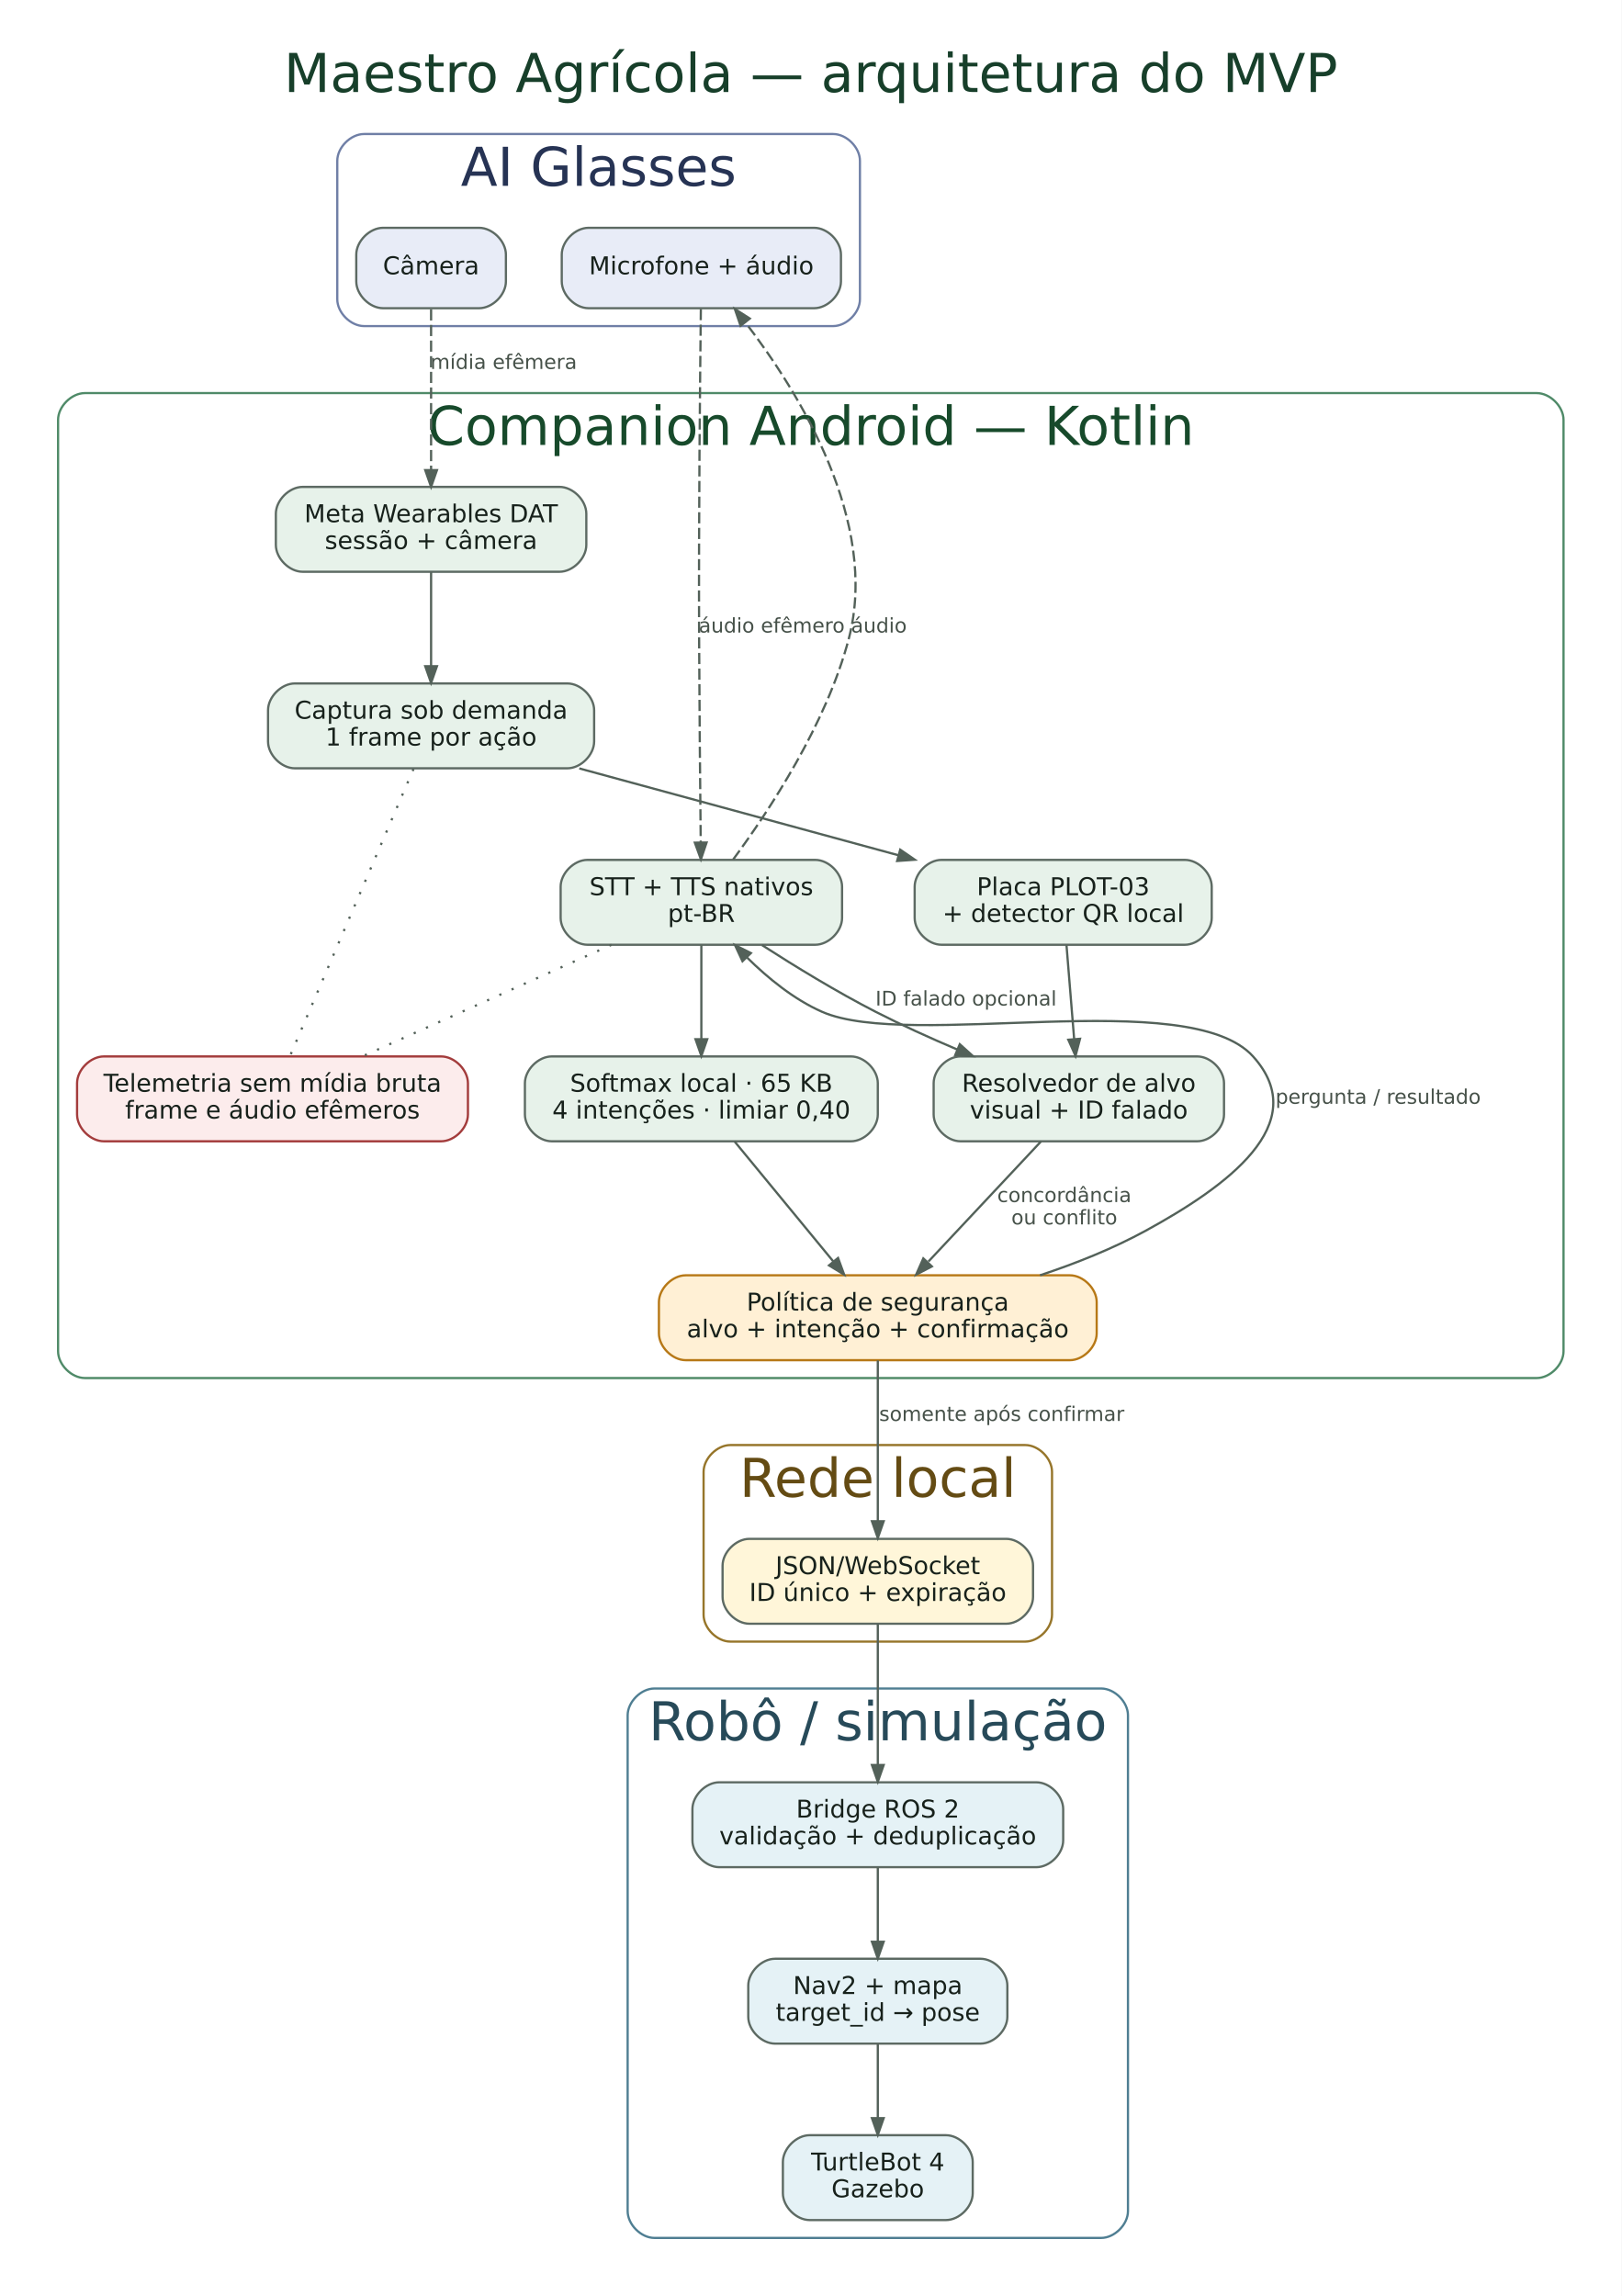
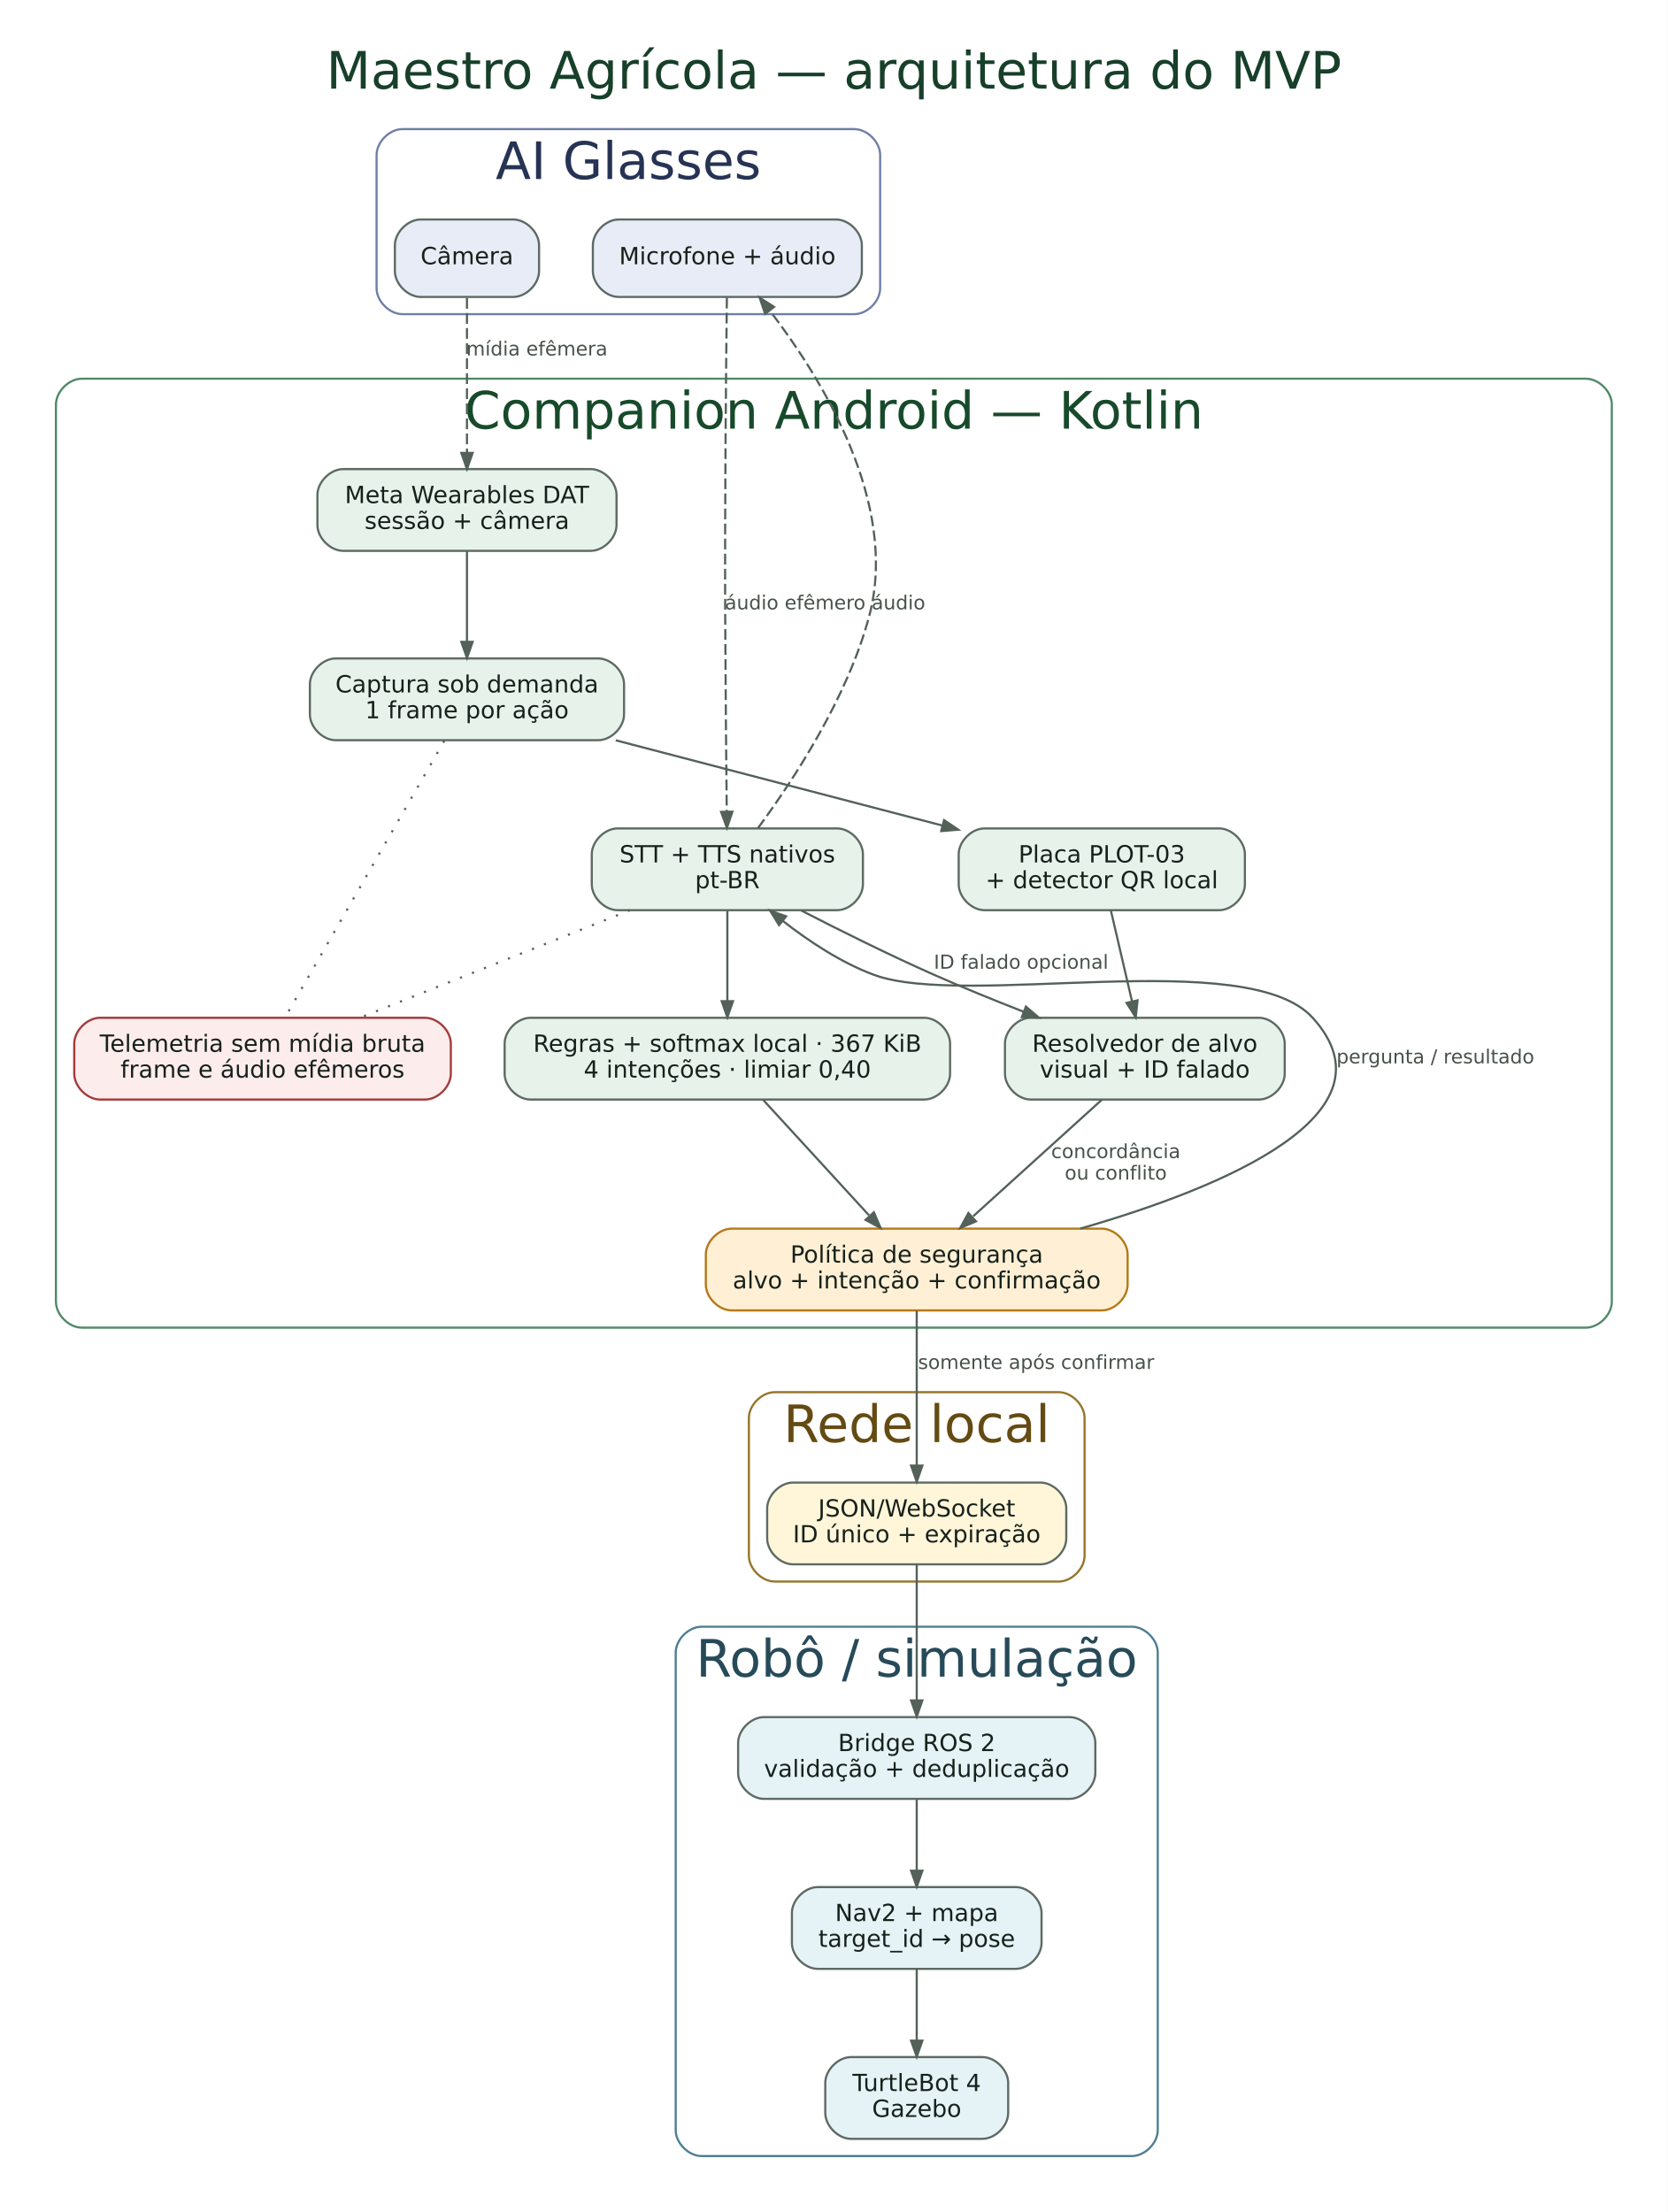
- <svg xmlns="http://www.w3.org/2000/svg" width="726pt" height="1028pt" viewBox="0.00 0.00 726.00 1028.00">
+ <svg xmlns="http://www.w3.org/2000/svg" width="775pt" height="1028pt" viewBox="0.00 0.00 775.00 1028.00">
  <g id="graph0" class="graph" transform="scale(1 1) rotate(0) translate(18 1010)">
-     <polygon fill="white" stroke="transparent" points="-18,18 -18,-1010 708,-1010 708,18 -18,18" />
-     <text text-anchor="middle" x="345" y="-968.8" font-family="DejaVu Sans" font-size="24.00" fill="#173f2a">Maestro Agrícola — arquitetura do MVP</text>
+     <polygon fill="white" stroke="transparent" points="-18,18 -18,-1010 757,-1010 757,18 -18,18" />
+     <text text-anchor="middle" x="369.5" y="-968.8" font-family="DejaVu Sans" font-size="24.00" fill="#173f2a">Maestro Agrícola — arquitetura do MVP</text>
    <g id="clust1" class="cluster">
-       <path fill="white" stroke="#6f7fa6" d="M145,-864C145,-864 355,-864 355,-864 361,-864 367,-870 367,-876 367,-876 367,-938 367,-938 367,-944 361,-950 355,-950 355,-950 145,-950 145,-950 139,-950 133,-944 133,-938 133,-938 133,-876 133,-876 133,-870 139,-864 145,-864" />
-       <text text-anchor="middle" x="250" y="-926.8" font-family="DejaVu Sans" font-size="24.00" fill="#263354">AI Glasses</text>
+       <path fill="white" stroke="#6f7fa6" d="M169,-864C169,-864 379,-864 379,-864 385,-864 391,-870 391,-876 391,-876 391,-938 391,-938 391,-944 385,-950 379,-950 379,-950 169,-950 169,-950 163,-950 157,-944 157,-938 157,-938 157,-876 157,-876 157,-870 163,-864 169,-864" />
+       <text text-anchor="middle" x="274" y="-926.8" font-family="DejaVu Sans" font-size="24.00" fill="#263354">AI Glasses</text>
    </g>
    <g id="clust2" class="cluster">
-       <path fill="white" stroke="#4f8a68" d="M20,-393C20,-393 670,-393 670,-393 676,-393 682,-399 682,-405 682,-405 682,-822 682,-822 682,-828 676,-834 670,-834 670,-834 20,-834 20,-834 14,-834 8,-828 8,-822 8,-822 8,-405 8,-405 8,-399 14,-393 20,-393" />
-       <text text-anchor="middle" x="345" y="-810.8" font-family="DejaVu Sans" font-size="24.00" fill="#174a2b">Companion Android — Kotlin</text>
+       <path fill="white" stroke="#4f8a68" d="M20,-393C20,-393 719,-393 719,-393 725,-393 731,-399 731,-405 731,-405 731,-822 731,-822 731,-828 725,-834 719,-834 719,-834 20,-834 20,-834 14,-834 8,-828 8,-822 8,-822 8,-405 8,-405 8,-399 14,-393 20,-393" />
+       <text text-anchor="middle" x="369.5" y="-810.8" font-family="DejaVu Sans" font-size="24.00" fill="#174a2b">Companion Android — Kotlin</text>
    </g>
    <g id="clust3" class="cluster">
-       <path fill="white" stroke="#96752a" d="M309,-275C309,-275 441,-275 441,-275 447,-275 453,-281 453,-287 453,-287 453,-351 453,-351 453,-357 447,-363 441,-363 441,-363 309,-363 309,-363 303,-363 297,-357 297,-351 297,-351 297,-287 297,-287 297,-281 303,-275 309,-275" />
-       <text text-anchor="middle" x="375" y="-339.8" font-family="DejaVu Sans" font-size="24.00" fill="#644b13">Rede local</text>
+       <path fill="white" stroke="#96752a" d="M342,-275C342,-275 474,-275 474,-275 480,-275 486,-281 486,-287 486,-287 486,-351 486,-351 486,-357 480,-363 474,-363 474,-363 342,-363 342,-363 336,-363 330,-357 330,-351 330,-351 330,-287 330,-287 330,-281 336,-275 342,-275" />
+       <text text-anchor="middle" x="408" y="-339.8" font-family="DejaVu Sans" font-size="24.00" fill="#644b13">Rede local</text>
    </g>
    <g id="clust4" class="cluster">
-       <path fill="white" stroke="#4f7e92" d="M275,-8C275,-8 475,-8 475,-8 481,-8 487,-14 487,-20 487,-20 487,-242 487,-242 487,-248 481,-254 475,-254 475,-254 275,-254 275,-254 269,-254 263,-248 263,-242 263,-242 263,-20 263,-20 263,-14 269,-8 275,-8" />
-       <text text-anchor="middle" x="375" y="-230.8" font-family="DejaVu Sans" font-size="24.00" fill="#274a59">Robô / simulação</text>
+       <path fill="white" stroke="#4f7e92" d="M308,-8C308,-8 508,-8 508,-8 514,-8 520,-14 520,-20 520,-20 520,-242 520,-242 520,-248 514,-254 508,-254 508,-254 308,-254 308,-254 302,-254 296,-248 296,-242 296,-242 296,-20 296,-20 296,-14 302,-8 308,-8" />
+       <text text-anchor="middle" x="408" y="-230.8" font-family="DejaVu Sans" font-size="24.00" fill="#274a59">Robô / simulação</text>
    </g>
    <g id="node1" class="node">
-       <path fill="#e8ecf7" stroke="#5d6a63" d="M196.5,-908C196.5,-908 153.5,-908 153.5,-908 147.5,-908 141.5,-902 141.5,-896 141.5,-896 141.5,-884 141.5,-884 141.5,-878 147.5,-872 153.5,-872 153.5,-872 196.5,-872 196.5,-872 202.5,-872 208.5,-878 208.5,-884 208.5,-884 208.5,-896 208.5,-896 208.5,-902 202.5,-908 196.5,-908" />
-       <text text-anchor="middle" x="175" y="-887.2" font-family="DejaVu Sans" font-size="11.00" fill="#17211b">Câmera</text>
+       <path fill="#e8ecf7" stroke="#5d6a63" d="M220.5,-908C220.5,-908 177.5,-908 177.5,-908 171.5,-908 165.5,-902 165.5,-896 165.5,-896 165.5,-884 165.5,-884 165.5,-878 171.5,-872 177.5,-872 177.5,-872 220.5,-872 220.5,-872 226.5,-872 232.5,-878 232.5,-884 232.5,-884 232.5,-896 232.5,-896 232.5,-902 226.5,-908 220.5,-908" />
+       <text text-anchor="middle" x="199" y="-887.2" font-family="DejaVu Sans" font-size="11.00" fill="#17211b">Câmera</text>
    </g>
    <g id="node3" class="node">
-       <path fill="#e7f2ea" stroke="#5d6a63" d="M232.5,-792C232.5,-792 117.5,-792 117.5,-792 111.5,-792 105.5,-786 105.5,-780 105.5,-780 105.5,-766 105.5,-766 105.5,-760 111.5,-754 117.5,-754 117.5,-754 232.5,-754 232.5,-754 238.5,-754 244.5,-760 244.5,-766 244.5,-766 244.5,-780 244.5,-780 244.5,-786 238.5,-792 232.5,-792" />
-       <text text-anchor="middle" x="175" y="-776.2" font-family="DejaVu Sans" font-size="11.00" fill="#17211b">Meta Wearables DAT</text>
-       <text text-anchor="middle" x="175" y="-764.2" font-family="DejaVu Sans" font-size="11.00" fill="#17211b">sessão + câmera</text>
+       <path fill="#e7f2ea" stroke="#5d6a63" d="M256.5,-792C256.5,-792 141.5,-792 141.5,-792 135.5,-792 129.5,-786 129.5,-780 129.5,-780 129.5,-766 129.5,-766 129.5,-760 135.5,-754 141.5,-754 141.5,-754 256.5,-754 256.5,-754 262.5,-754 268.5,-760 268.5,-766 268.5,-766 268.5,-780 268.5,-780 268.5,-786 262.5,-792 256.5,-792" />
+       <text text-anchor="middle" x="199" y="-776.2" font-family="DejaVu Sans" font-size="11.00" fill="#17211b">Meta Wearables DAT</text>
+       <text text-anchor="middle" x="199" y="-764.2" font-family="DejaVu Sans" font-size="11.00" fill="#17211b">sessão + câmera</text>
    </g>
    <g id="edge1" class="edge">
-       <path fill="none" stroke="#536159" stroke-dasharray="5,2" d="M175,-871.53C175,-852.4 175,-821.51 175,-799.63" />
-       <polygon fill="#536159" stroke="#536159" points="177.63,-799.51 175,-792.01 172.38,-799.51 177.63,-799.51" />
-       <text text-anchor="middle" x="207.5" y="-844.8" font-family="DejaVu Sans" font-size="9.00" fill="#465149">mídia efêmera</text>
+       <path fill="none" stroke="#536159" stroke-dasharray="5,2" d="M199,-871.53C199,-852.4 199,-821.51 199,-799.63" />
+       <polygon fill="#536159" stroke="#536159" points="201.63,-799.51 199,-792.01 196.38,-799.51 201.63,-799.51" />
+       <text text-anchor="middle" x="231.5" y="-844.8" font-family="DejaVu Sans" font-size="9.00" fill="#465149">mídia efêmera</text>
    </g>
    <g id="node2" class="node">
-       <path fill="#e8ecf7" stroke="#5d6a63" d="M346.5,-908C346.5,-908 245.5,-908 245.5,-908 239.5,-908 233.5,-902 233.5,-896 233.5,-896 233.5,-884 233.5,-884 233.5,-878 239.5,-872 245.5,-872 245.5,-872 346.5,-872 346.5,-872 352.5,-872 358.5,-878 358.5,-884 358.5,-884 358.5,-896 358.5,-896 358.5,-902 352.5,-908 346.5,-908" />
-       <text text-anchor="middle" x="296" y="-887.2" font-family="DejaVu Sans" font-size="11.00" fill="#17211b">Microfone + áudio</text>
+       <path fill="#e8ecf7" stroke="#5d6a63" d="M370.5,-908C370.5,-908 269.5,-908 269.5,-908 263.5,-908 257.5,-902 257.5,-896 257.5,-896 257.5,-884 257.5,-884 257.5,-878 263.5,-872 269.5,-872 269.5,-872 370.5,-872 370.5,-872 376.5,-872 382.5,-878 382.5,-884 382.5,-884 382.5,-896 382.5,-896 382.5,-902 376.5,-908 370.5,-908" />
+       <text text-anchor="middle" x="320" y="-887.2" font-family="DejaVu Sans" font-size="11.00" fill="#17211b">Microfone + áudio</text>
    </g>
    <g id="node6" class="node">
-       <path fill="#e7f2ea" stroke="#5d6a63" d="M347,-625C347,-625 245,-625 245,-625 239,-625 233,-619 233,-613 233,-613 233,-599 233,-599 233,-593 239,-587 245,-587 245,-587 347,-587 347,-587 353,-587 359,-593 359,-599 359,-599 359,-613 359,-613 359,-619 353,-625 347,-625" />
-       <text text-anchor="middle" x="296" y="-609.2" font-family="DejaVu Sans" font-size="11.00" fill="#17211b">STT + TTS nativos</text>
-       <text text-anchor="middle" x="296" y="-597.2" font-family="DejaVu Sans" font-size="11.00" fill="#17211b">pt-BR</text>
+       <path fill="#e7f2ea" stroke="#5d6a63" d="M371,-625C371,-625 269,-625 269,-625 263,-625 257,-619 257,-613 257,-613 257,-599 257,-599 257,-593 263,-587 269,-587 269,-587 371,-587 371,-587 377,-587 383,-593 383,-599 383,-599 383,-613 383,-613 383,-619 377,-625 371,-625" />
+       <text text-anchor="middle" x="320" y="-609.2" font-family="DejaVu Sans" font-size="11.00" fill="#17211b">STT + TTS nativos</text>
+       <text text-anchor="middle" x="320" y="-597.2" font-family="DejaVu Sans" font-size="11.00" fill="#17211b">pt-BR</text>
    </g>
    <g id="edge5" class="edge">
-       <path fill="none" stroke="#536159" stroke-dasharray="5,2" d="M295.78,-871.66C295.42,-841.6 294.77,-777.85 295,-724 295.13,-692.61 295.47,-656.48 295.72,-632.78" />
-       <polygon fill="#536159" stroke="#536159" points="298.34,-632.77 295.8,-625.24 293.09,-632.71 298.34,-632.77" />
-       <text text-anchor="middle" x="327.5" y="-726.8" font-family="DejaVu Sans" font-size="9.00" fill="#465149">áudio efêmero</text>
+       <path fill="none" stroke="#536159" stroke-dasharray="5,2" d="M319.78,-871.66C319.42,-841.6 318.77,-777.85 319,-724 319.13,-692.61 319.47,-656.48 319.72,-632.78" />
+       <polygon fill="#536159" stroke="#536159" points="322.34,-632.77 319.8,-625.24 317.09,-632.71 322.34,-632.77" />
+       <text text-anchor="middle" x="351.5" y="-726.8" font-family="DejaVu Sans" font-size="9.00" fill="#465149">áudio efêmero</text>
    </g>
    <g id="node4" class="node">
-       <path fill="#e7f2ea" stroke="#5d6a63" d="M236,-704C236,-704 114,-704 114,-704 108,-704 102,-698 102,-692 102,-692 102,-678 102,-678 102,-672 108,-666 114,-666 114,-666 236,-666 236,-666 242,-666 248,-672 248,-678 248,-678 248,-692 248,-692 248,-698 242,-704 236,-704" />
-       <text text-anchor="middle" x="175" y="-688.2" font-family="DejaVu Sans" font-size="11.00" fill="#17211b">Captura sob demanda</text>
-       <text text-anchor="middle" x="175" y="-676.2" font-family="DejaVu Sans" font-size="11.00" fill="#17211b">1 frame por ação</text>
+       <path fill="#e7f2ea" stroke="#5d6a63" d="M260,-704C260,-704 138,-704 138,-704 132,-704 126,-698 126,-692 126,-692 126,-678 126,-678 126,-672 132,-666 138,-666 138,-666 260,-666 260,-666 266,-666 272,-672 272,-678 272,-678 272,-692 272,-692 272,-698 266,-704 260,-704" />
+       <text text-anchor="middle" x="199" y="-688.2" font-family="DejaVu Sans" font-size="11.00" fill="#17211b">Captura sob demanda</text>
+       <text text-anchor="middle" x="199" y="-676.2" font-family="DejaVu Sans" font-size="11.00" fill="#17211b">1 frame por ação</text>
    </g>
    <g id="edge2" class="edge">
-       <path fill="none" stroke="#536159" d="M175,-753.76C175,-741.56 175,-725.33 175,-711.81" />
-       <polygon fill="#536159" stroke="#536159" points="177.63,-711.71 175,-704.21 172.38,-711.71 177.63,-711.71" />
+       <path fill="none" stroke="#536159" d="M199,-753.76C199,-741.56 199,-725.33 199,-711.81" />
+       <polygon fill="#536159" stroke="#536159" points="201.63,-711.71 199,-704.21 196.38,-711.71 201.63,-711.71" />
    </g>
    <g id="node5" class="node">
-       <path fill="#e7f2ea" stroke="#5d6a63" d="M512.5,-625C512.5,-625 403.5,-625 403.5,-625 397.5,-625 391.5,-619 391.5,-613 391.5,-613 391.5,-599 391.5,-599 391.5,-593 397.5,-587 403.5,-587 403.5,-587 512.5,-587 512.5,-587 518.5,-587 524.5,-593 524.5,-599 524.5,-599 524.5,-613 524.5,-613 524.5,-619 518.5,-625 512.5,-625" />
-       <text text-anchor="middle" x="458" y="-609.2" font-family="DejaVu Sans" font-size="11.00" fill="#17211b">Placa PLOT-03</text>
-       <text text-anchor="middle" x="458" y="-597.2" font-family="DejaVu Sans" font-size="11.00" fill="#17211b">+ detector QR local</text>
+       <path fill="#e7f2ea" stroke="#5d6a63" d="M548.5,-625C548.5,-625 439.5,-625 439.5,-625 433.5,-625 427.5,-619 427.5,-613 427.5,-613 427.5,-599 427.5,-599 427.5,-593 433.5,-587 439.5,-587 439.5,-587 548.5,-587 548.5,-587 554.5,-587 560.5,-593 560.5,-599 560.5,-599 560.5,-613 560.5,-613 560.5,-619 554.5,-625 548.5,-625" />
+       <text text-anchor="middle" x="494" y="-609.2" font-family="DejaVu Sans" font-size="11.00" fill="#17211b">Placa PLOT-03</text>
+       <text text-anchor="middle" x="494" y="-597.2" font-family="DejaVu Sans" font-size="11.00" fill="#17211b">+ detector QR local</text>
    </g>
    <g id="edge3" class="edge">
-       <path fill="none" stroke="#536159" d="M241.35,-665.95C284.22,-654.28 340.05,-639.09 384.3,-627.05" />
-       <polygon fill="#536159" stroke="#536159" points="385.03,-629.58 391.58,-625.07 383.65,-624.51 385.03,-629.58" />
+       <path fill="none" stroke="#536159" d="M268.16,-665.95C313.75,-654.05 373.4,-638.48 419.95,-626.33" />
+       <polygon fill="#536159" stroke="#536159" points="420.71,-628.84 427.3,-624.41 419.38,-623.76 420.71,-628.84" />
    </g>
    <g id="node10" class="node">
      <path fill="#fcecec" stroke="#a33c3c" d="M179.5,-537C179.5,-537 28.5,-537 28.5,-537 22.5,-537 16.5,-531 16.5,-525 16.5,-525 16.5,-511 16.5,-511 16.5,-505 22.5,-499 28.5,-499 28.5,-499 179.5,-499 179.5,-499 185.5,-499 191.5,-505 191.5,-511 191.5,-511 191.5,-525 191.5,-525 191.5,-531 185.5,-537 179.5,-537" />
      <text text-anchor="middle" x="104" y="-521.2" font-family="DejaVu Sans" font-size="11.00" fill="#17211b">Telemetria sem mídia bruta</text>
      <text text-anchor="middle" x="104" y="-509.2" font-family="DejaVu Sans" font-size="11.00" fill="#17211b">frame e áudio efêmeros</text>
    </g>
    <g id="edge16" class="edge">
-       <path fill="none" stroke="#536159" stroke-dasharray="1,5" d="M167.13,-665.71C153.45,-633.91 125.43,-568.8 111.8,-537.12" />
+       <path fill="none" stroke="#536159" stroke-dasharray="1,5" d="M188.47,-665.71C170.16,-633.91 132.67,-568.8 114.43,-537.12" />
    </g>
    <g id="node8" class="node">
-       <path fill="#e7f2ea" stroke="#5d6a63" d="M518,-537C518,-537 412,-537 412,-537 406,-537 400,-531 400,-525 400,-525 400,-511 400,-511 400,-505 406,-499 412,-499 412,-499 518,-499 518,-499 524,-499 530,-505 530,-511 530,-511 530,-525 530,-525 530,-531 524,-537 518,-537" />
-       <text text-anchor="middle" x="465" y="-521.2" font-family="DejaVu Sans" font-size="11.00" fill="#17211b">Resolvedor de alvo</text>
-       <text text-anchor="middle" x="465" y="-509.2" font-family="DejaVu Sans" font-size="11.00" fill="#17211b">visual + ID falado</text>
+       <path fill="#e7f2ea" stroke="#5d6a63" d="M567,-537C567,-537 461,-537 461,-537 455,-537 449,-531 449,-525 449,-525 449,-511 449,-511 449,-505 455,-499 461,-499 461,-499 567,-499 567,-499 573,-499 579,-505 579,-511 579,-511 579,-525 579,-525 579,-531 573,-537 567,-537" />
+       <text text-anchor="middle" x="514" y="-521.2" font-family="DejaVu Sans" font-size="11.00" fill="#17211b">Resolvedor de alvo</text>
+       <text text-anchor="middle" x="514" y="-509.2" font-family="DejaVu Sans" font-size="11.00" fill="#17211b">visual + ID falado</text>
    </g>
    <g id="edge4" class="edge">
-       <path fill="none" stroke="#536159" d="M459.48,-586.76C460.48,-574.56 461.8,-558.33 462.9,-544.81" />
-       <polygon fill="#536159" stroke="#536159" points="465.53,-544.9 463.52,-537.21 460.29,-544.47 465.53,-544.9" />
+       <path fill="none" stroke="#536159" d="M498.24,-586.76C501.08,-574.56 504.85,-558.33 508,-544.81" />
+       <polygon fill="#536159" stroke="#536159" points="510.62,-545.11 509.76,-537.21 505.51,-543.92 510.62,-545.11" />
    </g>
    <g id="edge11" class="edge">
-       <path fill="none" stroke="#536159" stroke-dasharray="5,2" d="M310.22,-625.15C326.43,-647.1 351.99,-685.88 362,-724 375.74,-776.31 339.71,-834.36 315.63,-865.75" />
-       <polygon fill="#536159" stroke="#536159" points="313.56,-864.14 310.99,-871.66 317.69,-867.38 313.56,-864.14" />
-       <text text-anchor="middle" x="375.5" y="-726.8" font-family="DejaVu Sans" font-size="9.00" fill="#465149">áudio</text>
+       <path fill="none" stroke="#536159" stroke-dasharray="5,2" d="M334.22,-625.15C350.43,-647.1 375.99,-685.88 386,-724 399.74,-776.31 363.71,-834.36 339.63,-865.75" />
+       <polygon fill="#536159" stroke="#536159" points="337.56,-864.14 334.99,-871.66 341.69,-867.38 337.56,-864.14" />
+       <text text-anchor="middle" x="399.5" y="-726.8" font-family="DejaVu Sans" font-size="9.00" fill="#465149">áudio</text>
    </g>
    <g id="node7" class="node">
-       <path fill="#e7f2ea" stroke="#5d6a63" d="M363,-537C363,-537 229,-537 229,-537 223,-537 217,-531 217,-525 217,-525 217,-511 217,-511 217,-505 223,-499 229,-499 229,-499 363,-499 363,-499 369,-499 375,-505 375,-511 375,-511 375,-525 375,-525 375,-531 369,-537 363,-537" />
-       <text text-anchor="middle" x="296" y="-521.2" font-family="DejaVu Sans" font-size="11.00" fill="#17211b">Softmax local · 65 KB</text>
-       <text text-anchor="middle" x="296" y="-509.2" font-family="DejaVu Sans" font-size="11.00" fill="#17211b">4 intenções · limiar 0,40</text>
+       <path fill="#e7f2ea" stroke="#5d6a63" d="M411.5,-537C411.5,-537 228.5,-537 228.5,-537 222.5,-537 216.5,-531 216.5,-525 216.5,-525 216.5,-511 216.5,-511 216.5,-505 222.5,-499 228.5,-499 228.5,-499 411.5,-499 411.5,-499 417.5,-499 423.5,-505 423.5,-511 423.5,-511 423.5,-525 423.5,-525 423.5,-531 417.5,-537 411.5,-537" />
+       <text text-anchor="middle" x="320" y="-521.2" font-family="DejaVu Sans" font-size="11.00" fill="#17211b">Regras + softmax local · 367 KiB</text>
+       <text text-anchor="middle" x="320" y="-509.2" font-family="DejaVu Sans" font-size="11.00" fill="#17211b">4 intenções · limiar 0,40</text>
    </g>
    <g id="edge6" class="edge">
-       <path fill="none" stroke="#536159" d="M296,-586.76C296,-574.56 296,-558.33 296,-544.81" />
-       <polygon fill="#536159" stroke="#536159" points="298.63,-544.71 296,-537.21 293.38,-544.71 298.63,-544.71" />
+       <path fill="none" stroke="#536159" d="M320,-586.76C320,-574.56 320,-558.33 320,-544.81" />
+       <polygon fill="#536159" stroke="#536159" points="322.63,-544.71 320,-537.21 317.38,-544.71 322.63,-544.71" />
    </g>
    <g id="edge8" class="edge">
-       <path fill="none" stroke="#536159" d="M323.19,-586.82C337.91,-577.35 356.6,-565.92 374,-557 385.59,-551.06 398.33,-545.29 410.51,-540.12" />
-       <polygon fill="#536159" stroke="#536159" points="411.7,-542.47 417.6,-537.15 409.67,-537.63 411.7,-542.47" />
-       <text text-anchor="middle" x="414.5" y="-559.8" font-family="DejaVu Sans" font-size="9.00" fill="#465149">ID falado opcional</text>
+       <path fill="none" stroke="#536159" d="M354.29,-586.88C372.44,-577.54 395.21,-566.2 416,-557 429.36,-551.09 443.94,-545.16 457.68,-539.8" />
+       <polygon fill="#536159" stroke="#536159" points="458.73,-542.21 464.78,-537.05 456.84,-537.31 458.73,-542.21" />
+       <text text-anchor="middle" x="456.5" y="-559.8" font-family="DejaVu Sans" font-size="9.00" fill="#465149">ID falado opcional</text>
    </g>
    <g id="edge17" class="edge">
-       <path fill="none" stroke="#536159" stroke-dasharray="1,5" d="M255.75,-586.97C222.98,-572.29 176.95,-551.68 144.2,-537" />
+       <path fill="none" stroke="#536159" stroke-dasharray="1,5" d="M274.72,-586.97C237.85,-572.29 186.07,-551.68 149.22,-537" />
    </g>
    <g id="node9" class="node">
-       <path fill="#fff0d5" stroke="#b77816" d="M461,-439C461,-439 289,-439 289,-439 283,-439 277,-433 277,-427 277,-427 277,-413 277,-413 277,-407 283,-401 289,-401 289,-401 461,-401 461,-401 467,-401 473,-407 473,-413 473,-413 473,-427 473,-427 473,-433 467,-439 461,-439" />
-       <text text-anchor="middle" x="375" y="-423.2" font-family="DejaVu Sans" font-size="11.00" fill="#17211b">Política de segurança</text>
-       <text text-anchor="middle" x="375" y="-411.2" font-family="DejaVu Sans" font-size="11.00" fill="#17211b">alvo + intenção + confirmação</text>
+       <path fill="#fff0d5" stroke="#b77816" d="M494,-439C494,-439 322,-439 322,-439 316,-439 310,-433 310,-427 310,-427 310,-413 310,-413 310,-407 316,-401 322,-401 322,-401 494,-401 494,-401 500,-401 506,-407 506,-413 506,-413 506,-427 506,-427 506,-433 500,-439 494,-439" />
+       <text text-anchor="middle" x="408" y="-423.2" font-family="DejaVu Sans" font-size="11.00" fill="#17211b">Política de segurança</text>
+       <text text-anchor="middle" x="408" y="-411.2" font-family="DejaVu Sans" font-size="11.00" fill="#17211b">alvo + intenção + confirmação</text>
    </g>
    <g id="edge7" class="edge">
-       <path fill="none" stroke="#536159" d="M310.86,-498.94C323.36,-483.75 341.34,-461.9 355.08,-445.2" />
-       <polygon fill="#536159" stroke="#536159" points="357.2,-446.76 359.94,-439.3 353.15,-443.43 357.2,-446.76" />
+       <path fill="none" stroke="#536159" d="M336.55,-498.94C350.48,-483.75 370.5,-461.9 385.82,-445.2" />
+       <polygon fill="#536159" stroke="#536159" points="388.09,-446.6 391.22,-439.3 384.22,-443.06 388.09,-446.6" />
    </g>
    <g id="edge9" class="edge">
-       <path fill="none" stroke="#536159" d="M448.07,-498.94C433.83,-483.75 413.35,-461.9 397.69,-445.2" />
-       <polygon fill="#536159" stroke="#536159" points="399.2,-442.98 392.16,-439.3 395.37,-446.57 399.2,-442.98" />
-       <text text-anchor="middle" x="458.5" y="-471.8" font-family="DejaVu Sans" font-size="9.00" fill="#465149">concordância</text>
-       <text text-anchor="middle" x="458.5" y="-461.8" font-family="DejaVu Sans" font-size="9.00" fill="#465149">ou conflito</text>
+       <path fill="none" stroke="#536159" d="M494.06,-498.94C477.14,-483.62 452.74,-461.52 434.24,-444.76" />
+       <polygon fill="#536159" stroke="#536159" points="435.53,-442.39 428.21,-439.3 432.01,-446.28 435.53,-442.39" />
+       <text text-anchor="middle" x="500.5" y="-471.8" font-family="DejaVu Sans" font-size="9.00" fill="#465149">concordância</text>
+       <text text-anchor="middle" x="500.5" y="-461.8" font-family="DejaVu Sans" font-size="9.00" fill="#465149">ou conflito</text>
    </g>
    <g id="edge10" class="edge">
-       <path fill="none" stroke="#536159" d="M447.63,-439.01C463.72,-444.35 480.33,-450.97 495,-459 530.71,-478.54 570.26,-506.77 543,-537 514.12,-569.02 389.46,-539.62 350,-557 337.45,-562.53 325.77,-572.09 316.51,-581.23" />
-       <polygon fill="#536159" stroke="#536159" points="314.42,-579.62 311.07,-586.82 318.18,-583.28 314.42,-579.62" />
-       <text text-anchor="middle" x="599" y="-515.8" font-family="DejaVu Sans" font-size="9.00" fill="#465149">pergunta / resultado</text>
+       <path fill="none" stroke="#536159" d="M483.97,-439C551.08,-458.33 632.46,-492.38 592,-537 561.4,-570.74 430.69,-541.12 388,-557 372.78,-562.66 357.81,-572.61 345.81,-581.98" />
+       <polygon fill="#536159" stroke="#536159" points="344.02,-580.06 339.82,-586.81 347.31,-584.15 344.02,-580.06" />
+       <text text-anchor="middle" x="649" y="-515.8" font-family="DejaVu Sans" font-size="9.00" fill="#465149">pergunta / resultado</text>
    </g>
    <g id="node11" class="node">
-       <path fill="#fff6d9" stroke="#5d6a63" d="M432.5,-321C432.5,-321 317.5,-321 317.5,-321 311.5,-321 305.5,-315 305.5,-309 305.5,-309 305.5,-295 305.5,-295 305.5,-289 311.5,-283 317.5,-283 317.5,-283 432.5,-283 432.5,-283 438.5,-283 444.5,-289 444.5,-295 444.5,-295 444.5,-309 444.5,-309 444.5,-315 438.5,-321 432.5,-321" />
-       <text text-anchor="middle" x="375" y="-305.2" font-family="DejaVu Sans" font-size="11.00" fill="#17211b">JSON/WebSocket</text>
-       <text text-anchor="middle" x="375" y="-293.2" font-family="DejaVu Sans" font-size="11.00" fill="#17211b">ID único + expiração</text>
+       <path fill="#fff6d9" stroke="#5d6a63" d="M465.5,-321C465.5,-321 350.5,-321 350.5,-321 344.5,-321 338.5,-315 338.5,-309 338.5,-309 338.5,-295 338.5,-295 338.5,-289 344.5,-283 350.5,-283 350.5,-283 465.5,-283 465.5,-283 471.5,-283 477.5,-289 477.5,-295 477.5,-295 477.5,-309 477.5,-309 477.5,-315 471.5,-321 465.5,-321" />
+       <text text-anchor="middle" x="408" y="-305.2" font-family="DejaVu Sans" font-size="11.00" fill="#17211b">JSON/WebSocket</text>
+       <text text-anchor="middle" x="408" y="-293.2" font-family="DejaVu Sans" font-size="11.00" fill="#17211b">ID único + expiração</text>
    </g>
    <g id="edge12" class="edge">
-       <path fill="none" stroke="#536159" d="M375,-400.88C375,-381.58 375,-350.87 375,-329" />
-       <polygon fill="#536159" stroke="#536159" points="377.63,-328.88 375,-321.38 372.38,-328.88 377.63,-328.88" />
-       <text text-anchor="middle" x="430.5" y="-373.8" font-family="DejaVu Sans" font-size="9.00" fill="#465149">somente após confirmar</text>
+       <path fill="none" stroke="#536159" d="M408,-400.88C408,-381.58 408,-350.87 408,-329" />
+       <polygon fill="#536159" stroke="#536159" points="410.63,-328.88 408,-321.38 405.38,-328.88 410.63,-328.88" />
+       <text text-anchor="middle" x="463.5" y="-373.8" font-family="DejaVu Sans" font-size="9.00" fill="#465149">somente após confirmar</text>
    </g>
    <g id="node12" class="node">
-       <path fill="#e5f2f6" stroke="#5d6a63" d="M446,-212C446,-212 304,-212 304,-212 298,-212 292,-206 292,-200 292,-200 292,-186 292,-186 292,-180 298,-174 304,-174 304,-174 446,-174 446,-174 452,-174 458,-180 458,-186 458,-186 458,-200 458,-200 458,-206 452,-212 446,-212" />
-       <text text-anchor="middle" x="375" y="-196.2" font-family="DejaVu Sans" font-size="11.00" fill="#17211b">Bridge ROS 2</text>
-       <text text-anchor="middle" x="375" y="-184.2" font-family="DejaVu Sans" font-size="11.00" fill="#17211b">validação + deduplicação</text>
+       <path fill="#e5f2f6" stroke="#5d6a63" d="M479,-212C479,-212 337,-212 337,-212 331,-212 325,-206 325,-200 325,-200 325,-186 325,-186 325,-180 331,-174 337,-174 337,-174 479,-174 479,-174 485,-174 491,-180 491,-186 491,-186 491,-200 491,-200 491,-206 485,-212 479,-212" />
+       <text text-anchor="middle" x="408" y="-196.2" font-family="DejaVu Sans" font-size="11.00" fill="#17211b">Bridge ROS 2</text>
+       <text text-anchor="middle" x="408" y="-184.2" font-family="DejaVu Sans" font-size="11.00" fill="#17211b">validação + deduplicação</text>
    </g>
    <g id="edge13" class="edge">
-       <path fill="none" stroke="#536159" d="M375,-282.85C375,-265.56 375,-239.34 375,-219.87" />
-       <polygon fill="#536159" stroke="#536159" points="377.63,-219.74 375,-212.24 372.38,-219.74 377.63,-219.74" />
+       <path fill="none" stroke="#536159" d="M408,-282.85C408,-265.56 408,-239.34 408,-219.87" />
+       <polygon fill="#536159" stroke="#536159" points="410.63,-219.74 408,-212.24 405.38,-219.74 410.63,-219.74" />
    </g>
    <g id="node13" class="node">
-       <path fill="#e5f2f6" stroke="#5d6a63" d="M421,-133C421,-133 329,-133 329,-133 323,-133 317,-127 317,-121 317,-121 317,-107 317,-107 317,-101 323,-95 329,-95 329,-95 421,-95 421,-95 427,-95 433,-101 433,-107 433,-107 433,-121 433,-121 433,-127 427,-133 421,-133" />
-       <text text-anchor="middle" x="375" y="-117.2" font-family="DejaVu Sans" font-size="11.00" fill="#17211b">Nav2 + mapa</text>
-       <text text-anchor="middle" x="375" y="-105.2" font-family="DejaVu Sans" font-size="11.00" fill="#17211b">target_id → pose</text>
+       <path fill="#e5f2f6" stroke="#5d6a63" d="M454,-133C454,-133 362,-133 362,-133 356,-133 350,-127 350,-121 350,-121 350,-107 350,-107 350,-101 356,-95 362,-95 362,-95 454,-95 454,-95 460,-95 466,-101 466,-107 466,-107 466,-121 466,-121 466,-127 460,-133 454,-133" />
+       <text text-anchor="middle" x="408" y="-117.2" font-family="DejaVu Sans" font-size="11.00" fill="#17211b">Nav2 + mapa</text>
+       <text text-anchor="middle" x="408" y="-105.2" font-family="DejaVu Sans" font-size="11.00" fill="#17211b">target_id → pose</text>
    </g>
    <g id="edge14" class="edge">
-       <path fill="none" stroke="#536159" d="M375,-173.75C375,-163.88 375,-151.51 375,-140.68" />
-       <polygon fill="#536159" stroke="#536159" points="377.63,-140.62 375,-133.12 372.38,-140.62 377.63,-140.62" />
+       <path fill="none" stroke="#536159" d="M408,-173.75C408,-163.88 408,-151.51 408,-140.68" />
+       <polygon fill="#536159" stroke="#536159" points="410.63,-140.62 408,-133.12 405.38,-140.62 410.63,-140.62" />
    </g>
    <g id="node14" class="node">
-       <path fill="#e5f2f6" stroke="#5d6a63" d="M405.5,-54C405.5,-54 344.5,-54 344.5,-54 338.5,-54 332.5,-48 332.5,-42 332.5,-42 332.5,-28 332.5,-28 332.5,-22 338.5,-16 344.5,-16 344.5,-16 405.5,-16 405.5,-16 411.5,-16 417.5,-22 417.5,-28 417.5,-28 417.5,-42 417.5,-42 417.5,-48 411.5,-54 405.5,-54" />
-       <text text-anchor="middle" x="375" y="-38.2" font-family="DejaVu Sans" font-size="11.00" fill="#17211b">TurtleBot 4</text>
-       <text text-anchor="middle" x="375" y="-26.2" font-family="DejaVu Sans" font-size="11.00" fill="#17211b">Gazebo</text>
+       <path fill="#e5f2f6" stroke="#5d6a63" d="M438.5,-54C438.5,-54 377.5,-54 377.5,-54 371.5,-54 365.5,-48 365.5,-42 365.5,-42 365.5,-28 365.5,-28 365.5,-22 371.5,-16 377.5,-16 377.5,-16 438.5,-16 438.5,-16 444.5,-16 450.5,-22 450.5,-28 450.5,-28 450.5,-42 450.5,-42 450.5,-48 444.5,-54 438.5,-54" />
+       <text text-anchor="middle" x="408" y="-38.2" font-family="DejaVu Sans" font-size="11.00" fill="#17211b">TurtleBot 4</text>
+       <text text-anchor="middle" x="408" y="-26.2" font-family="DejaVu Sans" font-size="11.00" fill="#17211b">Gazebo</text>
    </g>
    <g id="edge15" class="edge">
-       <path fill="none" stroke="#536159" d="M375,-94.75C375,-84.88 375,-72.51 375,-61.68" />
-       <polygon fill="#536159" stroke="#536159" points="377.63,-61.62 375,-54.12 372.38,-61.62 377.63,-61.62" />
+       <path fill="none" stroke="#536159" d="M408,-94.75C408,-84.88 408,-72.51 408,-61.68" />
+       <polygon fill="#536159" stroke="#536159" points="410.63,-61.62 408,-54.12 405.38,-61.62 410.63,-61.62" />
    </g>
  </g>
</svg>
